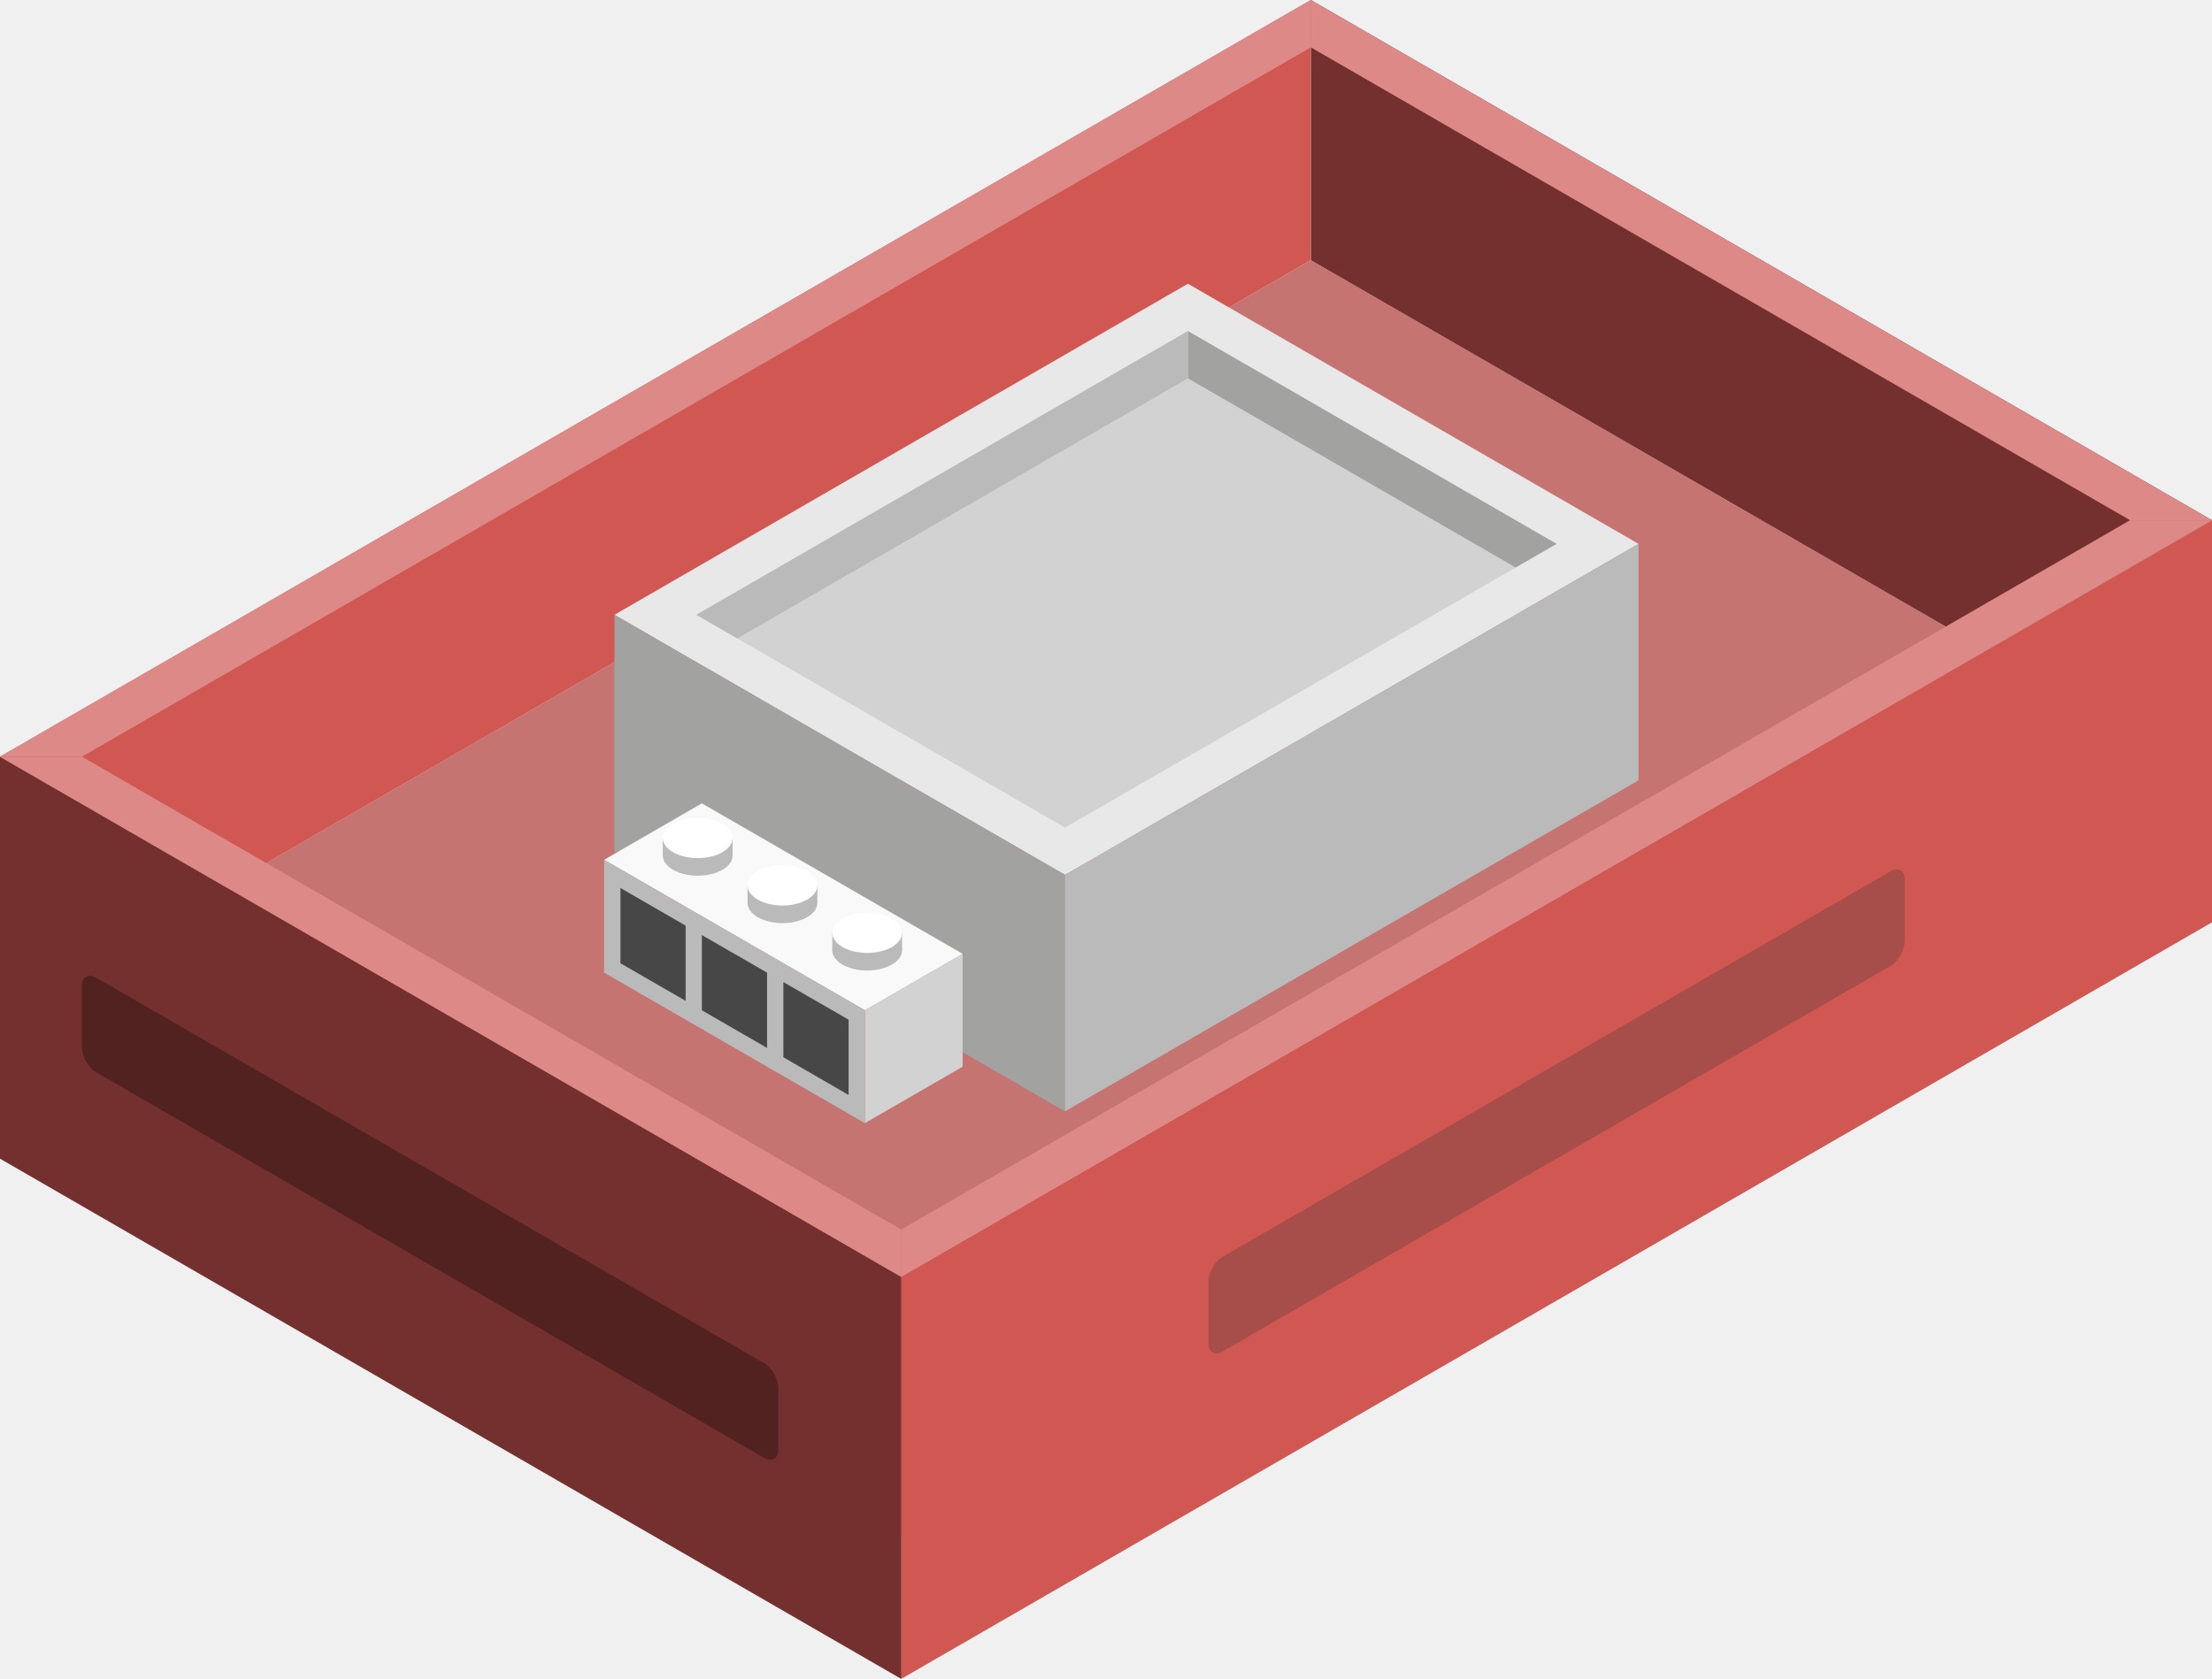
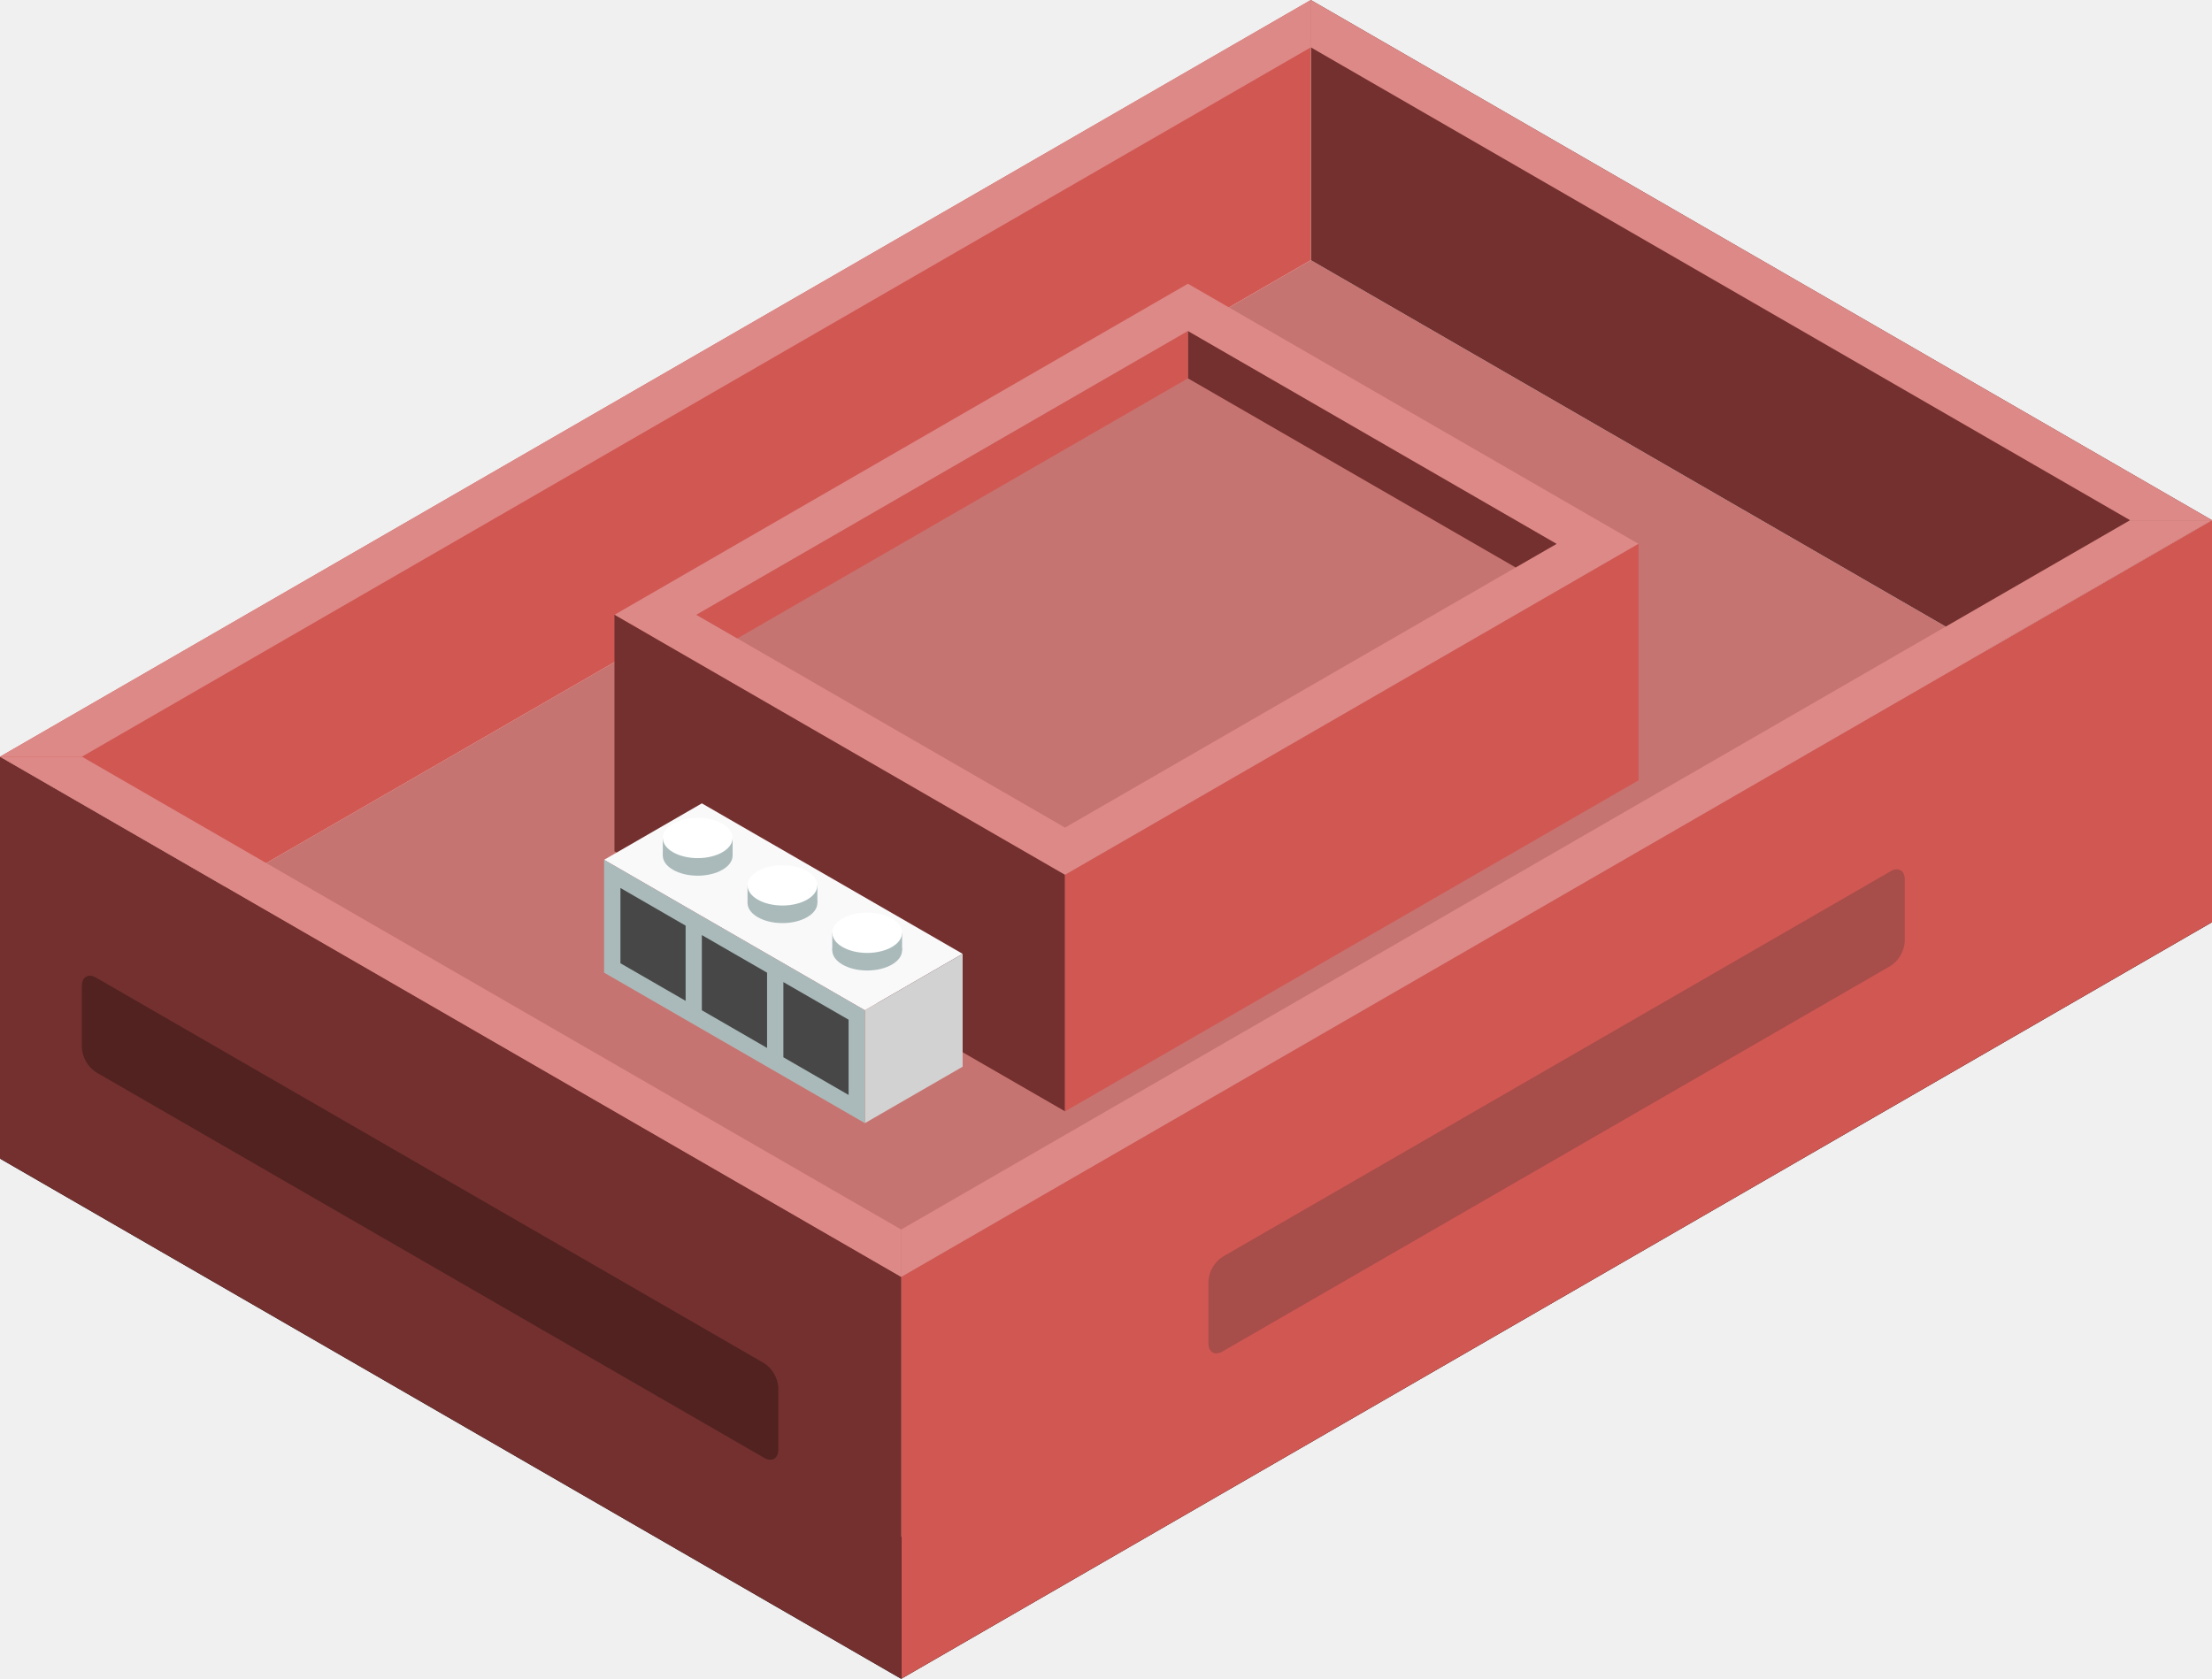
<svg xmlns="http://www.w3.org/2000/svg" id="Layer_1" data-name="Layer 1" viewBox="0 0 270 204.96">
  <defs>
    <style>
-       .cls-1 {
-         fill: #a2a2a1;
-       }

      .top-dark {
        fill: #c67471;
      }

      .exterior-L-prim {
        fill: #73302f;
      }

      .exterior-R-prim {
        fill: #d15752;
      }

      .top-prim {
        fill: #dd8987;
      }

-       .cls-2 {
-         fill: #e9e8e8;
-       }
- 
      .cls-3 {
-         fill: #bababa;
+         fill: #Aababa;
      }

      .cls-4 {
        fill: #d2d2d2;
      }

      .cls-5 {
        fill: #f9f9fa;
      }

      .cls-6 {
        fill: #474747;
      }

      .cls-7 {
        fill: #fff;
      }

      .exterior-L-dark {
        fill: #512220;
      }

      .exterior-R-dark {
        fill: #a74d4a;
      }
    </style>
  </defs>
  <g id="Group">
    <path id="Path" class="cls-1" d="M0,141.45l110,63.51,160-92.37L160,49.08Z" />
    <g id="Group-2" data-name="Group">
      <path id="Path-2" data-name="Path" class="top-dark" d="M0,124.13l110,63.51L270,95.27,160,31.76Z" />
      <path id="Path-3" data-name="Path" class="exterior-L-prim" d="M270,63.51,242.5,79.39,160,31.76V0Z" />
      <path id="Path-4" data-name="Path" class="exterior-R-prim" d="M160,31.76V0L0,92.38l27.5,15.88Z" />
      <path id="Path-5" data-name="Path" class="exterior-R-prim" d="M110,204.96l160-92.37V63.51L110,155.89Z" />
      <path id="Path-6" data-name="Path" class="exterior-L-prim" d="M0,141.45V92.38l110,63.51v49.07Z" />
      <path id="Path-7" data-name="Path" class="top-prim" d="M0,92.38H10l100,57.73v5.78Z" />
      <path id="Path-8" data-name="Path" class="top-prim" d="M160,5.78V0L270,63.51H260Z" />
      <path id="Path-9" data-name="Path" class="top-prim" d="M10,92.38,160,5.78V0L0,92.38Z" />
      <path id="Path-10" data-name="Path" class="top-prim" d="M110,150.11v5.78L270,63.51H260Z" />
    </g>
-     <path id="Path-11" data-name="Path" class="cls-2" d="M75,75.06l70-40.42L200,66.4l-70,40.41Z" />
-     <path id="Path-12" data-name="Path" class="cls-1" d="M75,75.06v28.87l55,31.75V106.81Z" />
-     <path id="Path-13" data-name="Path" class="cls-3" d="M200,66.4V95.27l-70,40.41V106.81Z" />
-     <path id="Path-14" data-name="Path" class="cls-4" d="M85,75.06l45,25.98L190,66.4,145,40.42Z" />
-     <path id="Path-15" data-name="Path" class="cls-1" d="M145,40.42v5.77l40,23.09,5-2.88Z" />
-     <path id="Path-16" data-name="Path" class="cls-3" d="M85,75.06l60-34.64v5.77L90,77.94Z" />
+     <path id="Path-11" data-name="Path" class="top-prim" d="M75,75.06l70-40.42L200,66.4l-70,40.41Z" />
+     <path id="Path-12" data-name="Path" class="exterior-L-prim" d="M75,75.06v28.87l55,31.75V106.81Z" />
+     <path id="Path-13" data-name="Path" class="exterior-R-prim" d="M200,66.4V95.27l-70,40.41V106.81Z" />
+     <path id="Path-14" data-name="Path" class="top-dark" d="M85,75.06l45,25.98L190,66.4,145,40.42Z" />
+     <path id="Path-15" data-name="Path" class="exterior-L-prim" d="M145,40.42v5.77l40,23.09,5-2.88Z" />
+     <path id="Path-16" data-name="Path" class="exterior-R-prim" d="M85,75.06l60-34.64v5.77L90,77.94Z" />
    <g id="Group-3" data-name="Group">
      <path id="Path-17" data-name="Path" class="cls-5" d="M117.5,116.45l-11.93,6.89L73.74,104.97l11.93-6.89Z" />
      <path id="Path-18" data-name="Path" class="cls-4" d="M105.57,123.34v13.78l11.93-6.89V116.45Z" />
      <path id="Path-19" data-name="Path" class="cls-3" d="M73.74,104.97v13.78l31.83,18.37V123.34Z" />
      <path id="Path-20" data-name="Path" class="cls-6" d="M103.58,124.49l-7.96-4.59v9.18l7.96,4.6Z" />
      <path id="Path-21" data-name="Path" class="cls-6" d="M93.63,118.75l-7.96-4.59v9.18l7.96,4.6Z" />
      <path id="Path-22" data-name="Path" class="cls-6" d="M83.69,113.01l-7.96-4.6v9.19l7.96,4.59Z" />
      <g id="Group-4" data-name="Group">
        <ellipse id="Ellipse" class="cls-3" cx="105.85" cy="116.024" rx="4.262" ry="2.461" />
        <rect id="Rectangle" class="cls-3" x="101.587" y="113.878" width="8.525" height="2.145" />
        <ellipse id="Ellipse-2" data-name="Ellipse" class="cls-7" cx="105.85" cy="113.878" rx="4.262" ry="2.461" />
      </g>
      <g id="Group-5" data-name="Group">
        <path id="Ellipse-3" data-name="Ellipse" class="cls-3" d="M95.507,107.776c2.354,0,4.262,1.102,4.262,2.461s-1.908,2.461-4.262,2.461-4.262-1.102-4.262-2.461S93.153,107.776,95.507,107.776Z" />
        <rect id="Rectangle-2" data-name="Rectangle" class="cls-3" x="91.244" y="108.091" width="8.525" height="2.145" />
        <path id="Ellipse-4" data-name="Ellipse" class="cls-7" d="M95.507,105.63c2.354,0,4.262,1.102,4.262,2.461s-1.908,2.461-4.262,2.461-4.262-1.102-4.262-2.461S93.153,105.63,95.507,105.63Z" />
      </g>
      <g id="Group-6" data-name="Group">
        <ellipse id="Ellipse-5" data-name="Ellipse" class="cls-3" cx="85.163" cy="104.45" rx="4.262" ry="2.461" />
        <rect id="Rectangle-3" data-name="Rectangle" class="cls-3" x="80.901" y="102.304" width="8.525" height="2.145" />
        <ellipse id="Ellipse-6" data-name="Ellipse" class="cls-7" cx="85.163" cy="102.304" rx="4.262" ry="2.461" />
      </g>
      <path id="Path-23" data-name="Path" class="cls-4" d="M115.51,129.08l-1.99-3.44v2.3Z" />
    </g>
    <path id="Path-24" data-name="Path" class="exterior-L-dark" d="M95,176.98v-7.55a3.863,3.863,0,0,0-1.73-3L11.73,119.36c-.95-.55-1.73-.1-1.73,1v7.55a3.863,3.863,0,0,0,1.73,3l81.54,47.07C94.22,178.53,95,178.08,95,176.98Z" />
    <path id="Path-25" data-name="Path" class="exterior-R-dark" d="M147.5,163.99v-7.55a3.863,3.863,0,0,1,1.73-3l81.54-47.07c.95-.55,1.73-.11,1.73,1v7.55a3.863,3.863,0,0,1-1.73,3l-81.54,47.07C148.28,165.54,147.5,165.09,147.5,163.99Z" />
  </g>
</svg>
